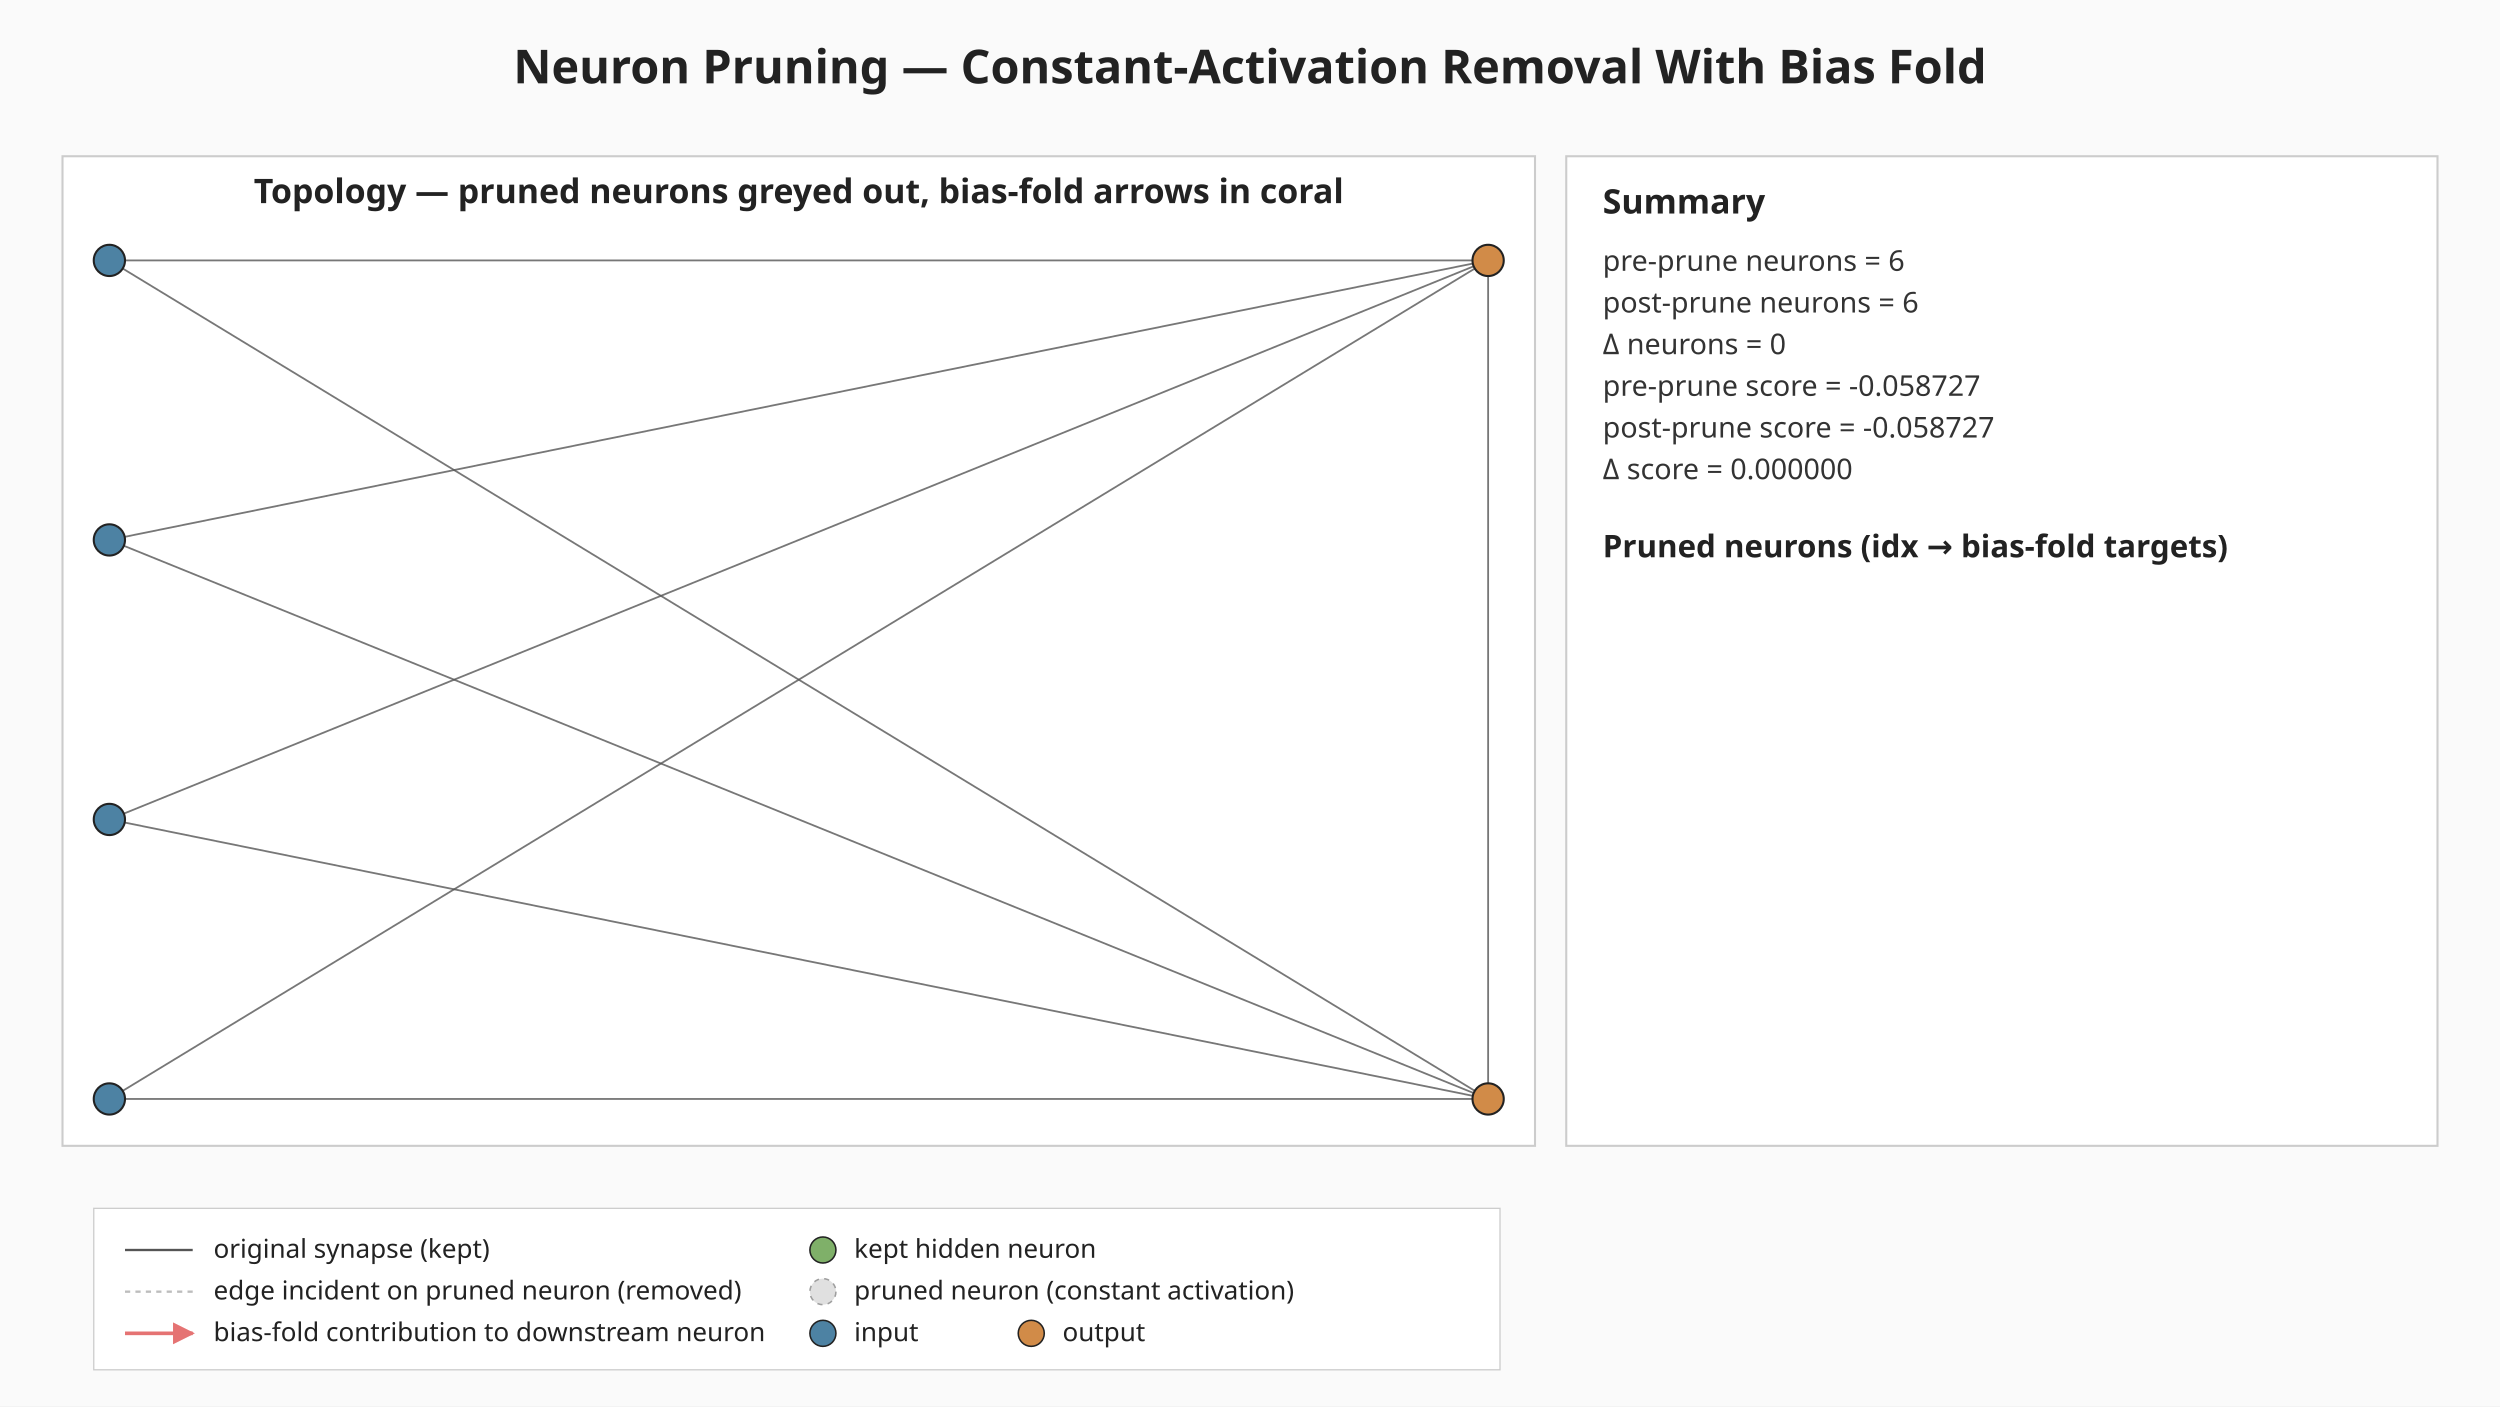
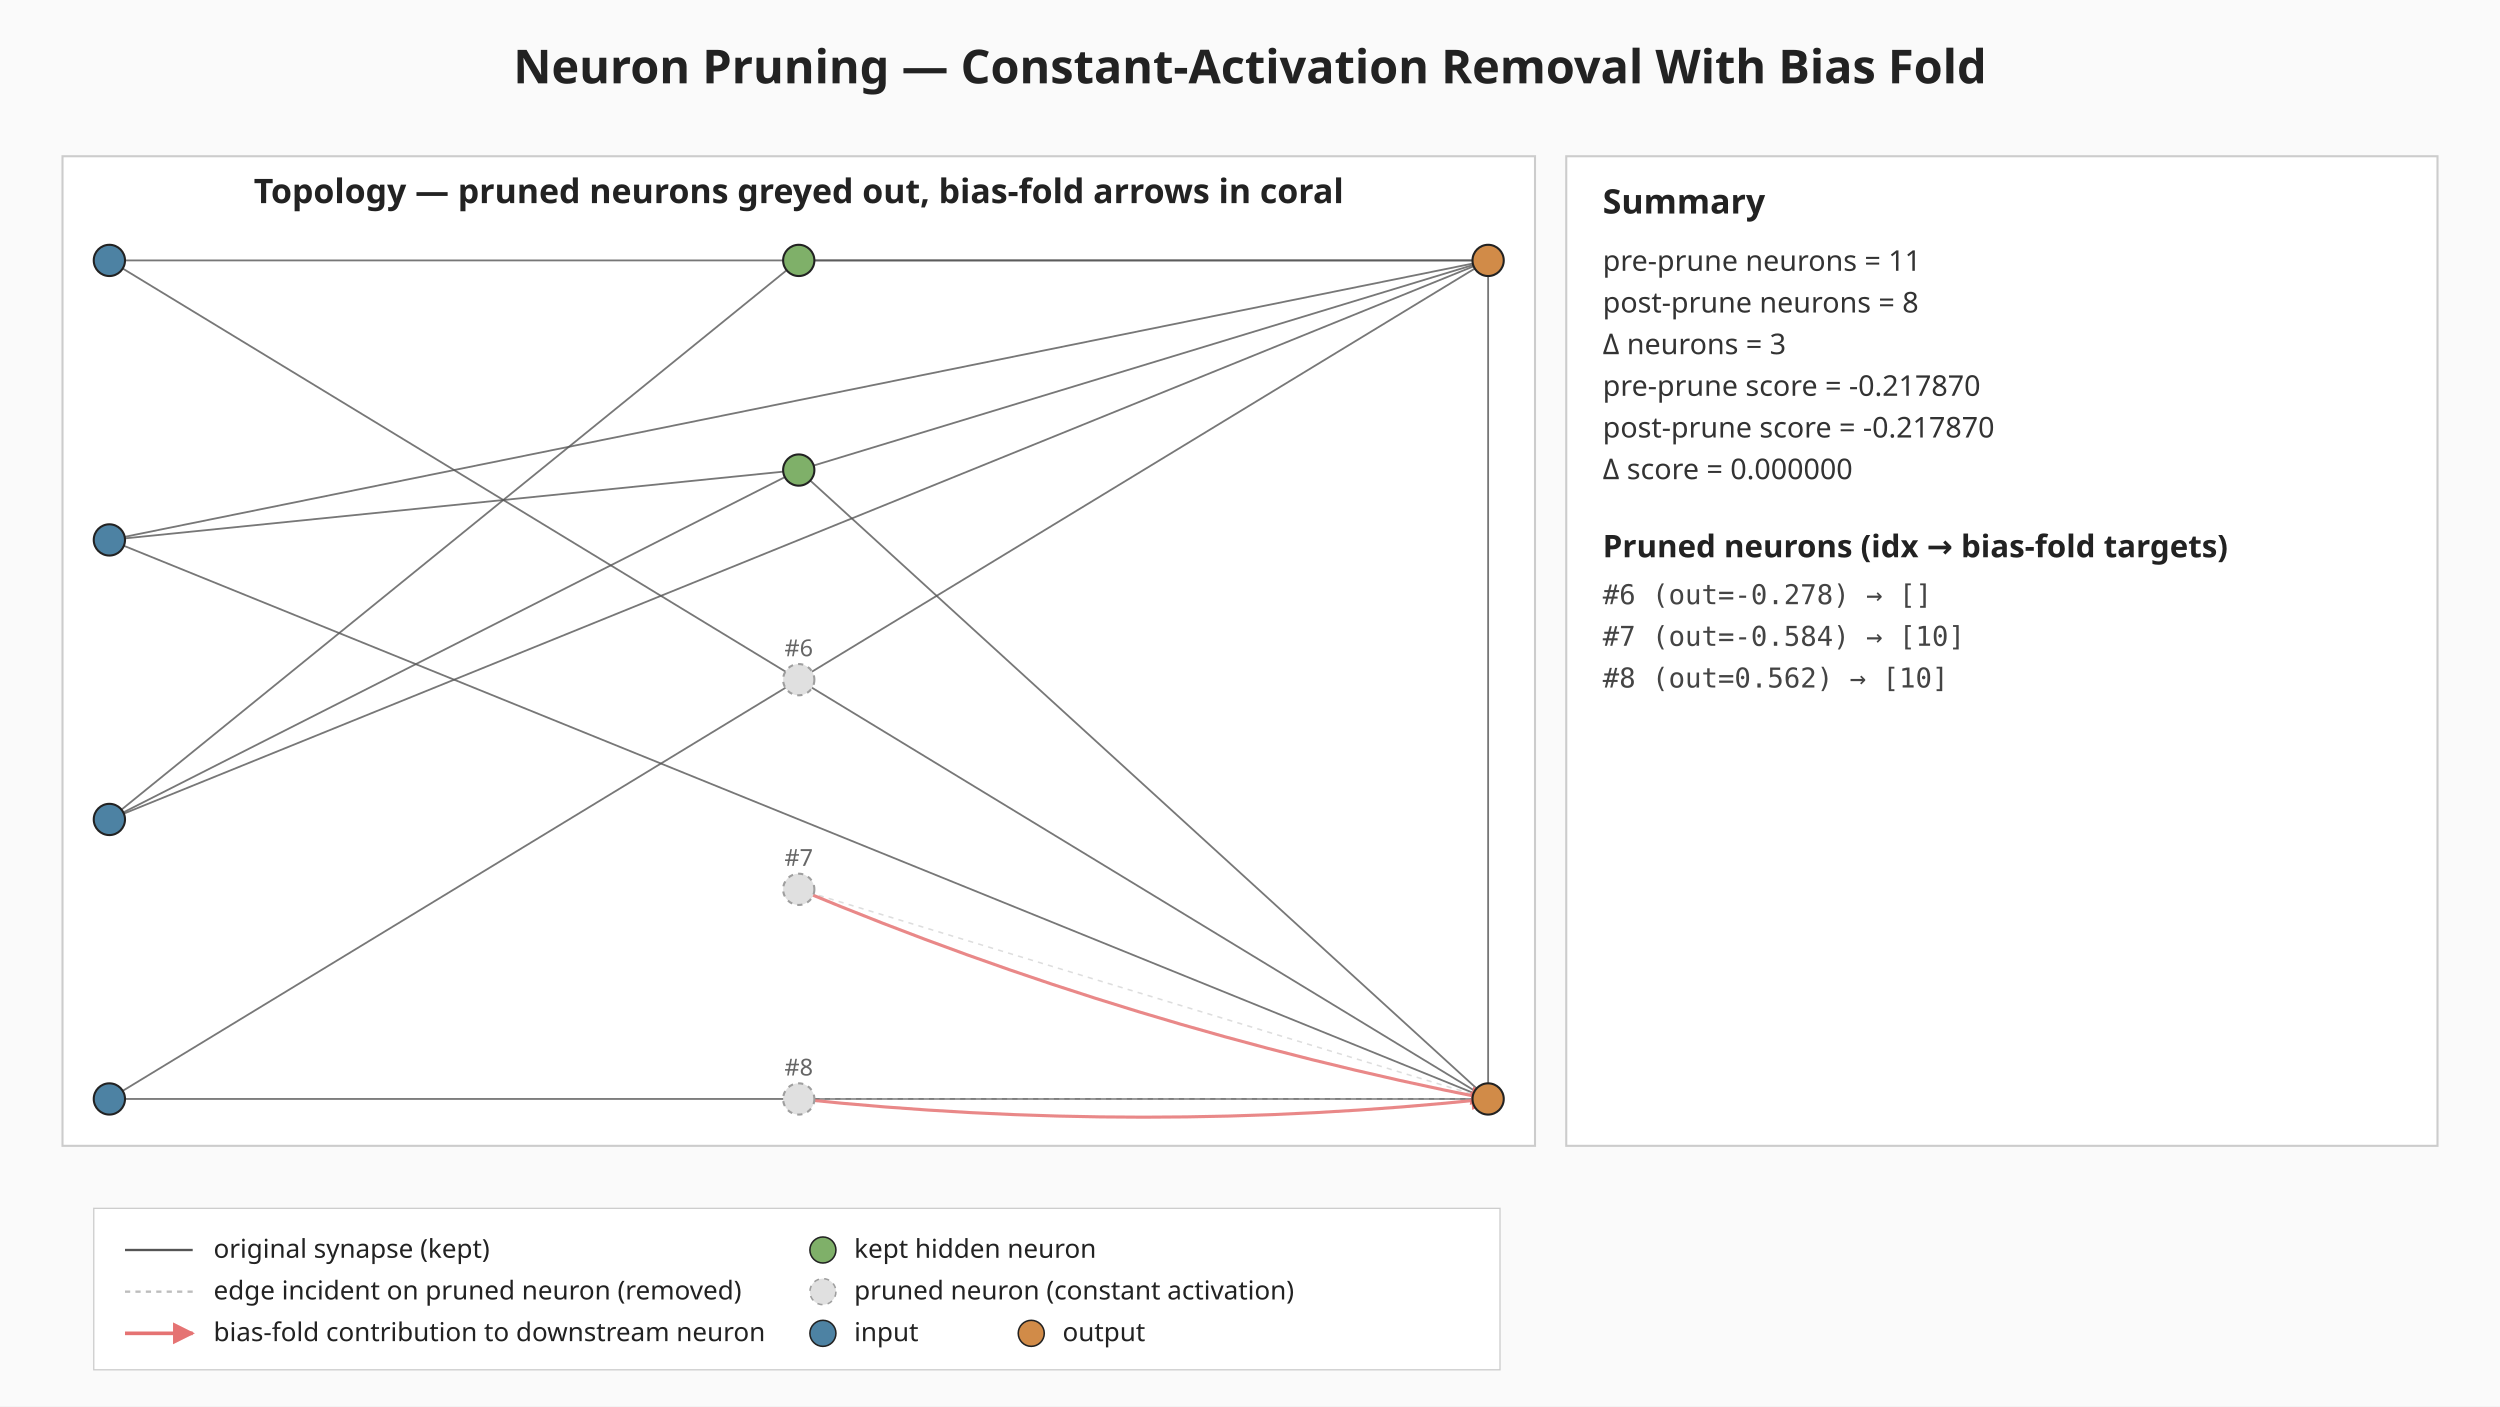
<svg xmlns="http://www.w3.org/2000/svg" viewBox="0 0 960 540" width="960" height="540" role="img" aria-label="Neuron pruning: constant-activation removal with bias fold">
  <defs>
    <marker id="bias-arrow" viewBox="0 0 10 10" refX="9" refY="5" markerWidth="6" markerHeight="6" orient="auto-start-reverse">
      <path d="M0,0 L10,5 L0,10 z" fill="#e57373" />
    </marker>
  </defs>
  <rect width="960" height="540" fill="#fafafa" />
  <text x="480" y="32" text-anchor="middle" font-family="sans-serif" font-size="18" font-weight="bold" fill="#222">Neuron Pruning — Constant-Activation Removal With Bias Fold</text>
  <g class="topology">
    <rect x="24.00" y="60.00" width="565.44" height="380.00" fill="#ffffff" stroke="#cccccc" stroke-width="0.8" />
    <text x="306.72" y="78.00" text-anchor="middle" font-family="sans-serif" font-size="13" font-weight="bold" fill="#222">Topology — pruned neurons greyed out, bias-fold arrows in coral</text>
    <line class="edge-original" x1="42.00" y1="100.00" x2="571.44" y2="100.00" stroke="#555" stroke-width="0.7" stroke-opacity="0.8" />
    <line class="edge-original" x1="42.00" y1="100.00" x2="571.44" y2="422.00" stroke="#555" stroke-width="0.7" stroke-opacity="0.8" />
+     <line class="edge-original" x1="42.00" y1="207.33" x2="306.72" y2="180.50" stroke="#555" stroke-width="0.7" stroke-opacity="0.8" />
    <line class="edge-original" x1="42.00" y1="207.33" x2="571.44" y2="100.00" stroke="#555" stroke-width="0.7" stroke-opacity="0.8" />
    <line class="edge-original" x1="42.00" y1="207.33" x2="571.44" y2="422.00" stroke="#555" stroke-width="0.7" stroke-opacity="0.8" />
+     <line class="edge-original" x1="42.00" y1="314.67" x2="306.72" y2="100.00" stroke="#555" stroke-width="0.7" stroke-opacity="0.8" />
+     <line class="edge-original" x1="42.00" y1="314.67" x2="306.72" y2="180.50" stroke="#555" stroke-width="0.7" stroke-opacity="0.8" />
    <line class="edge-original" x1="42.00" y1="314.67" x2="571.44" y2="100.00" stroke="#555" stroke-width="0.7" stroke-opacity="0.8" />
-     <line class="edge-original" x1="42.00" y1="314.67" x2="571.44" y2="422.00" stroke="#555" stroke-width="0.7" stroke-opacity="0.8" />
    <line class="edge-original" x1="42.00" y1="422.00" x2="571.44" y2="100.00" stroke="#555" stroke-width="0.7" stroke-opacity="0.8" />
    <line class="edge-original" x1="42.00" y1="422.00" x2="571.44" y2="422.00" stroke="#555" stroke-width="0.7" stroke-opacity="0.8" />
+     <line class="edge-original" x1="306.72" y1="100.00" x2="571.44" y2="100.00" stroke="#555" stroke-width="0.7" stroke-opacity="0.8" />
+     <line class="edge-original" x1="306.72" y1="180.50" x2="571.44" y2="100.00" stroke="#555" stroke-width="0.7" stroke-opacity="0.8" />
+     <line class="edge-original" x1="306.72" y1="180.50" x2="571.44" y2="422.00" stroke="#555" stroke-width="0.7" stroke-opacity="0.8" />
    <line class="edge-original" x1="571.44" y1="100.00" x2="571.44" y2="422.00" stroke="#555" stroke-width="0.7" stroke-opacity="0.8" />
+     <line class="edge-pruned" x1="306.72" y1="341.50" x2="571.44" y2="422.00" stroke="#bdbdbd" stroke-width="0.6" stroke-opacity="0.5" stroke-dasharray="2 2" />
+     <line class="edge-pruned" x1="306.72" y1="422.00" x2="571.44" y2="422.00" stroke="#bdbdbd" stroke-width="0.6" stroke-opacity="0.5" stroke-dasharray="2 2" />
+     <path class="bias-fold" d="M306.72,341.50 Q435.01,395.14 571.44,422.00" fill="none" stroke="#e57373" stroke-width="1.2" stroke-opacity="0.85" marker-end="url(#bias-arrow)" />
+     <path class="bias-fold" d="M306.72,422.00 Q439.08,436.00 571.44,422.00" fill="none" stroke="#e57373" stroke-width="1.2" stroke-opacity="0.85" marker-end="url(#bias-arrow)" />
    <circle class="neuron-kept" cx="42.00" cy="100.00" r="6" fill="#4d82a3" stroke="#222" stroke-width="0.8" />
    <circle class="neuron-kept" cx="42.00" cy="207.33" r="6" fill="#4d82a3" stroke="#222" stroke-width="0.8" />
    <circle class="neuron-kept" cx="42.00" cy="314.67" r="6" fill="#4d82a3" stroke="#222" stroke-width="0.8" />
    <circle class="neuron-kept" cx="42.00" cy="422.00" r="6" fill="#4d82a3" stroke="#222" stroke-width="0.8" />
+     <circle class="neuron-kept" cx="306.72" cy="100.00" r="6" fill="#7fb069" stroke="#222" stroke-width="0.8" />
+     <circle class="neuron-kept" cx="306.72" cy="180.50" r="6" fill="#7fb069" stroke="#222" stroke-width="0.8" />
+     <circle class="neuron-pruned" cx="306.72" cy="261.00" r="6" fill="#e0e0e0" stroke="#9e9e9e" stroke-width="0.8" stroke-dasharray="2 2" />
+     <circle class="neuron-pruned" cx="306.72" cy="341.50" r="6" fill="#e0e0e0" stroke="#9e9e9e" stroke-width="0.8" stroke-dasharray="2 2" />
+     <circle class="neuron-pruned" cx="306.72" cy="422.00" r="6" fill="#e0e0e0" stroke="#9e9e9e" stroke-width="0.8" stroke-dasharray="2 2" />
    <circle class="neuron-kept" cx="571.44" cy="100.00" r="6" fill="#d18b48" stroke="#222" stroke-width="0.8" />
    <circle class="neuron-kept" cx="571.44" cy="422.00" r="6" fill="#d18b48" stroke="#222" stroke-width="0.8" />
+     <text x="306.72" y="252.00" text-anchor="middle" font-family="sans-serif" font-size="9" fill="#666">#6</text>
+     <text x="306.72" y="332.50" text-anchor="middle" font-family="sans-serif" font-size="9" fill="#666">#7</text>
+     <text x="306.72" y="413.00" text-anchor="middle" font-family="sans-serif" font-size="9" fill="#666">#8</text>
  </g>
  <g class="summary">
    <rect x="601.44" y="60.00" width="334.56" height="380.00" fill="#ffffff" stroke="#cccccc" stroke-width="0.8" />
    <text x="615.44" y="82.00" font-family="sans-serif" font-size="13" font-weight="bold" fill="#222">Summary</text>
-     <text x="615.44" y="104.00" font-family="sans-serif" font-size="11" fill="#333">pre-prune  neurons = 6</text>
-     <text x="615.44" y="120.00" font-family="sans-serif" font-size="11" fill="#333">post-prune neurons = 6</text>
-     <text x="615.44" y="136.00" font-family="sans-serif" font-size="11" fill="#333">Δ neurons = 0</text>
-     <text x="615.44" y="152.00" font-family="sans-serif" font-size="11" fill="#333">pre-prune  score = -0.058727</text>
-     <text x="615.44" y="168.00" font-family="sans-serif" font-size="11" fill="#333">post-prune score = -0.058727</text>
+     <text x="615.44" y="104.00" font-family="sans-serif" font-size="11" fill="#333">pre-prune  neurons = 11</text>
+     <text x="615.44" y="120.00" font-family="sans-serif" font-size="11" fill="#333">post-prune neurons = 8</text>
+     <text x="615.44" y="136.00" font-family="sans-serif" font-size="11" fill="#333">Δ neurons = 3</text>
+     <text x="615.44" y="152.00" font-family="sans-serif" font-size="11" fill="#333">pre-prune  score = -0.217870</text>
+     <text x="615.44" y="168.00" font-family="sans-serif" font-size="11" fill="#333">post-prune score = -0.217870</text>
    <text x="615.44" y="184.00" font-family="sans-serif" font-size="11" fill="#333">Δ score = 0.000000</text>
    <text x="615.44" y="214.00" font-family="sans-serif" font-size="12" font-weight="bold" fill="#222">Pruned neurons (idx → bias-fold targets)</text>
+     <text x="615.44" y="232.00" font-family="monospace" font-size="10.5" fill="#444">#6 (out=-0.278) → []</text>
+     <text x="615.44" y="248.00" font-family="monospace" font-size="10.5" fill="#444">#7 (out=-0.584) → [10]</text>
+     <text x="615.44" y="264.00" font-family="monospace" font-size="10.5" fill="#444">#8 (out=0.562) → [10]</text>
  </g>
  <g class="legend" font-family="sans-serif" font-size="10" fill="#222">
    <rect x="36.00" y="464.00" width="540" height="62" fill="#ffffff" fill-opacity="0.92" stroke="#cccccc" stroke-width="0.5" />
    <line x1="48.00" y1="480.00" x2="74.00" y2="480.00" stroke="#555" stroke-width="0.9" />
    <text x="82.00" y="483.00">original synapse (kept)</text>
    <line x1="48.00" y1="496.00" x2="74.00" y2="496.00" stroke="#bdbdbd" stroke-width="0.9" stroke-dasharray="2 2" />
    <text x="82.00" y="499.00">edge incident on pruned neuron (removed)</text>
    <line x1="48.00" y1="512.00" x2="74.00" y2="512.00" stroke="#e57373" stroke-width="1.4" marker-end="url(#bias-arrow)" />
    <text x="82.00" y="515.00">bias-fold contribution to downstream neuron</text>
    <circle cx="316.00" cy="480.00" r="5" fill="#7fb069" stroke="#222" stroke-width="0.6" />
    <text x="328.00" y="483.00">kept hidden neuron</text>
    <circle cx="316.00" cy="496.00" r="5" fill="#e0e0e0" stroke="#9e9e9e" stroke-width="0.6" stroke-dasharray="2 2" />
    <text x="328.00" y="499.00">pruned neuron (constant activation)</text>
    <circle cx="316.00" cy="512.00" r="5" fill="#4d82a3" stroke="#222" stroke-width="0.6" />
    <text x="328.00" y="515.00">input</text>
    <circle cx="396.00" cy="512.00" r="5" fill="#d18b48" stroke="#222" stroke-width="0.6" />
    <text x="408.00" y="515.00">output</text>
  </g>
</svg>
